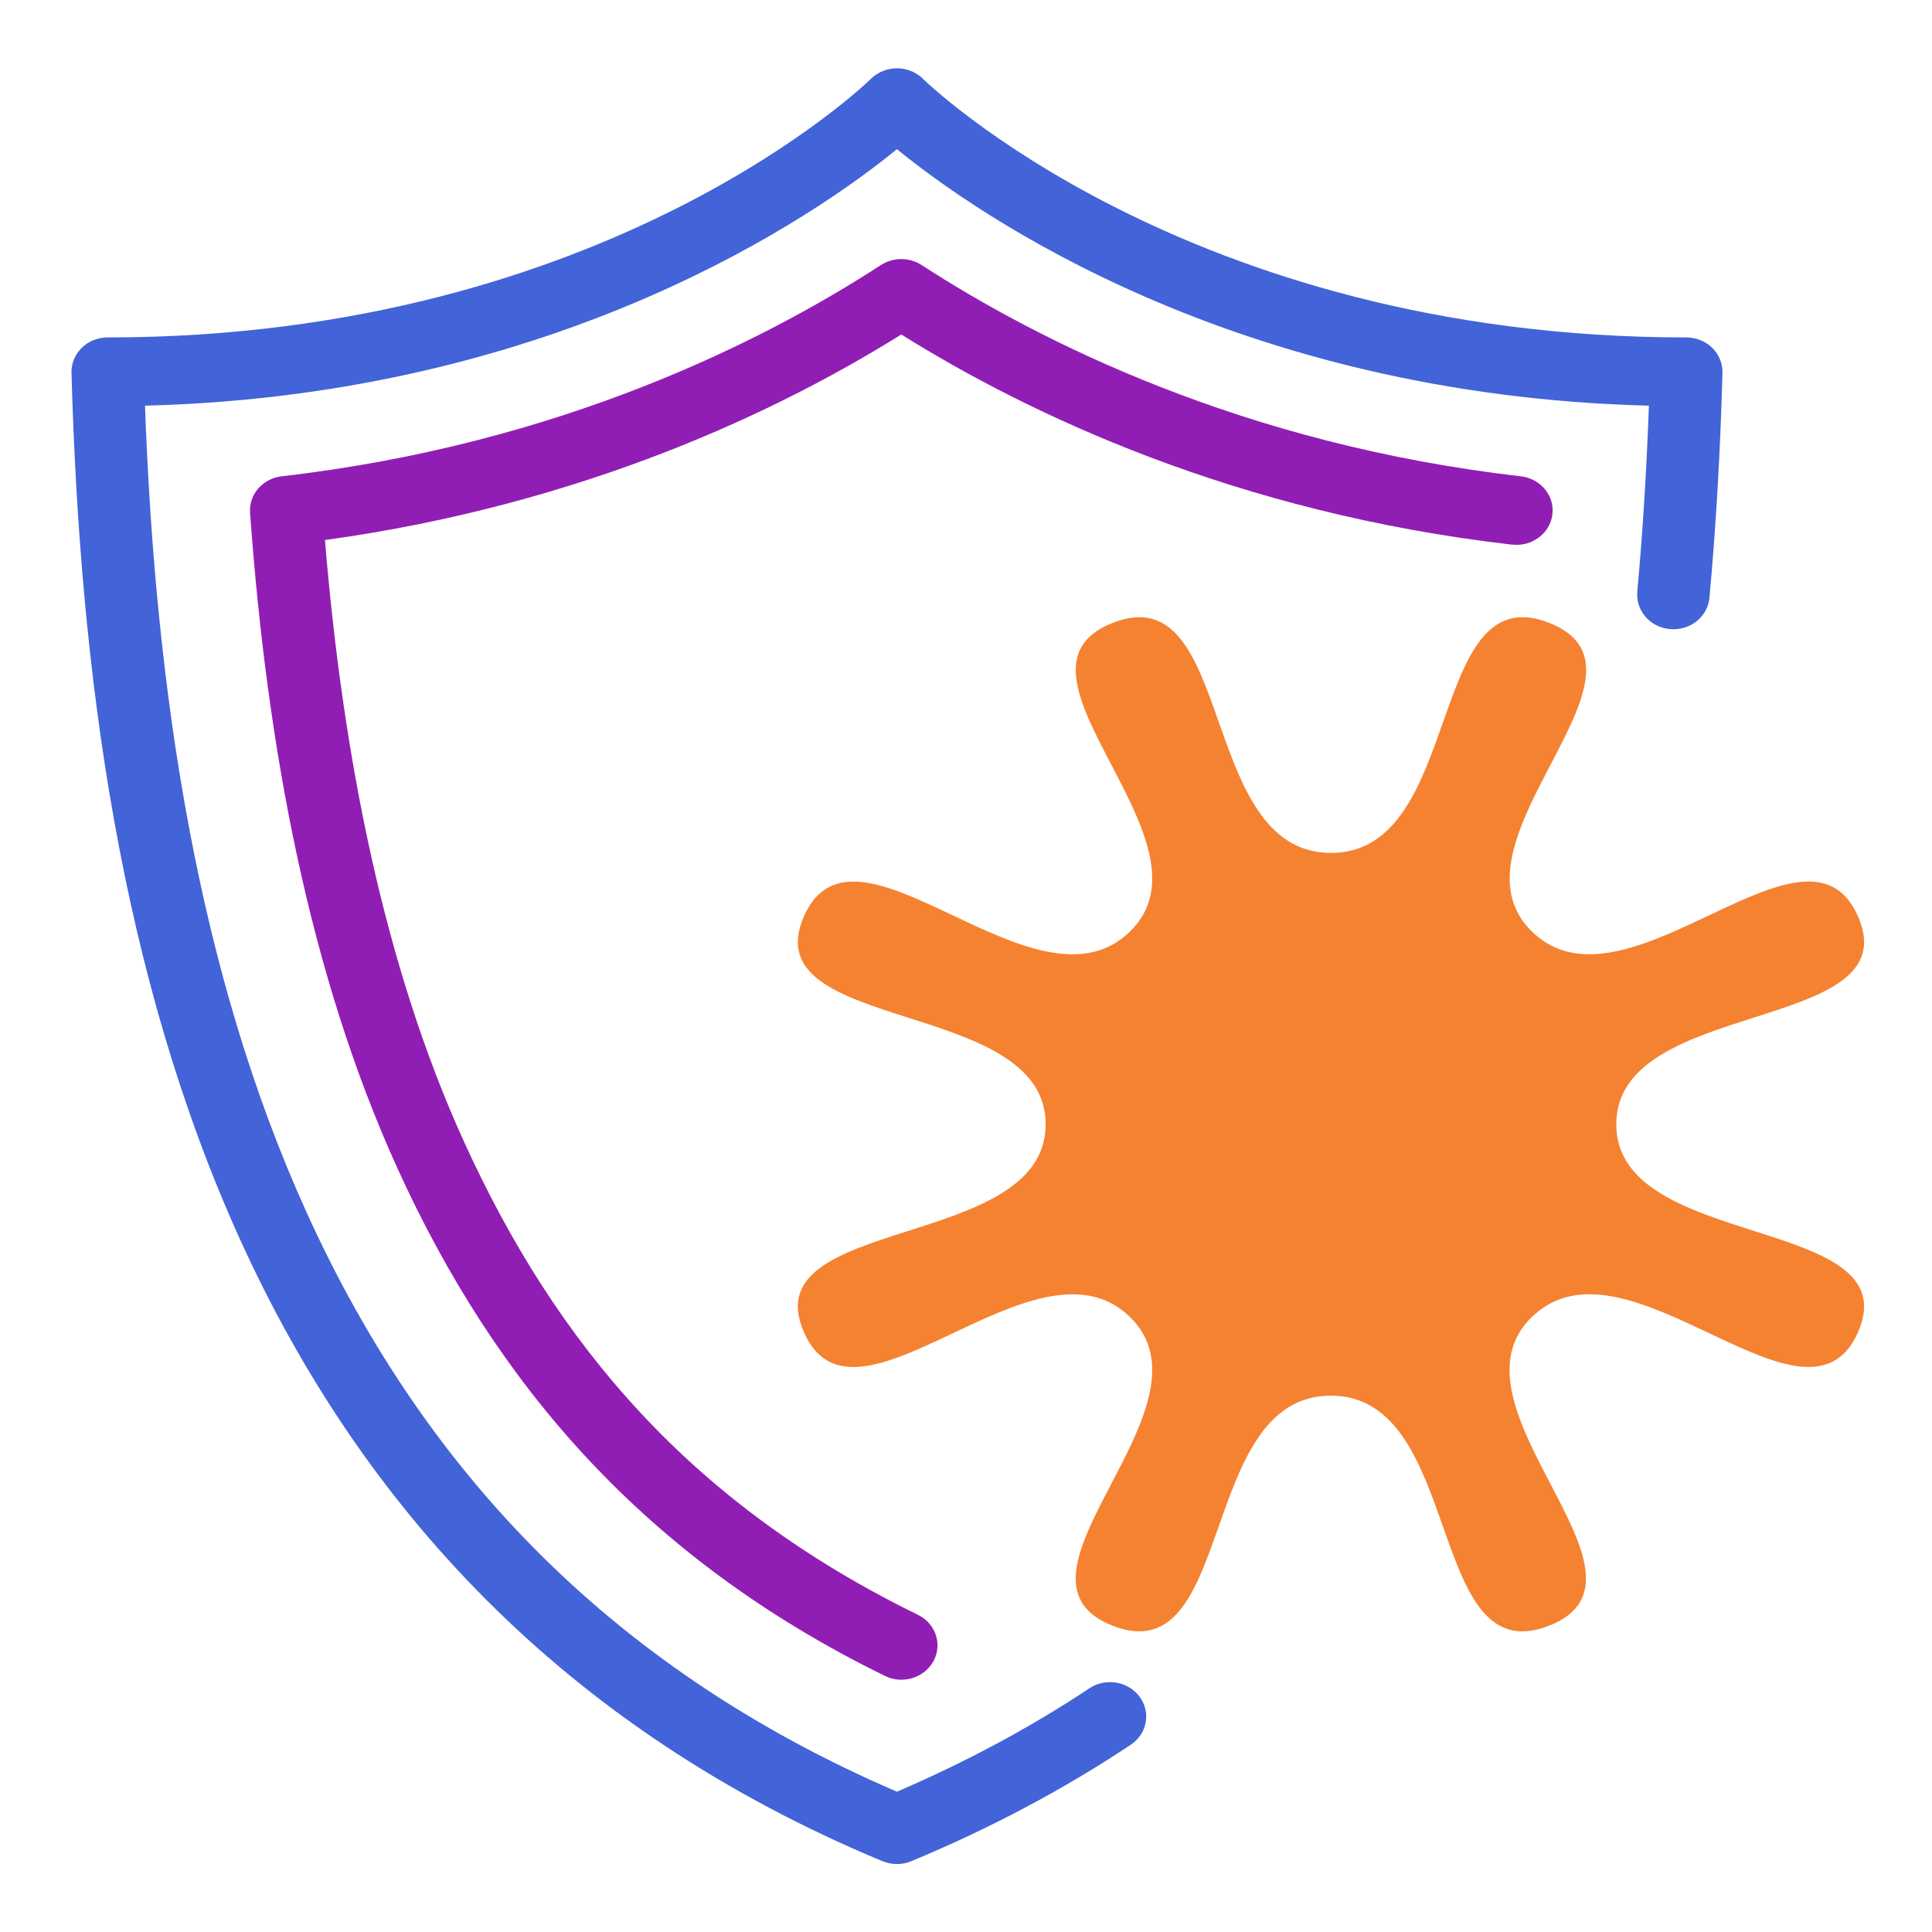
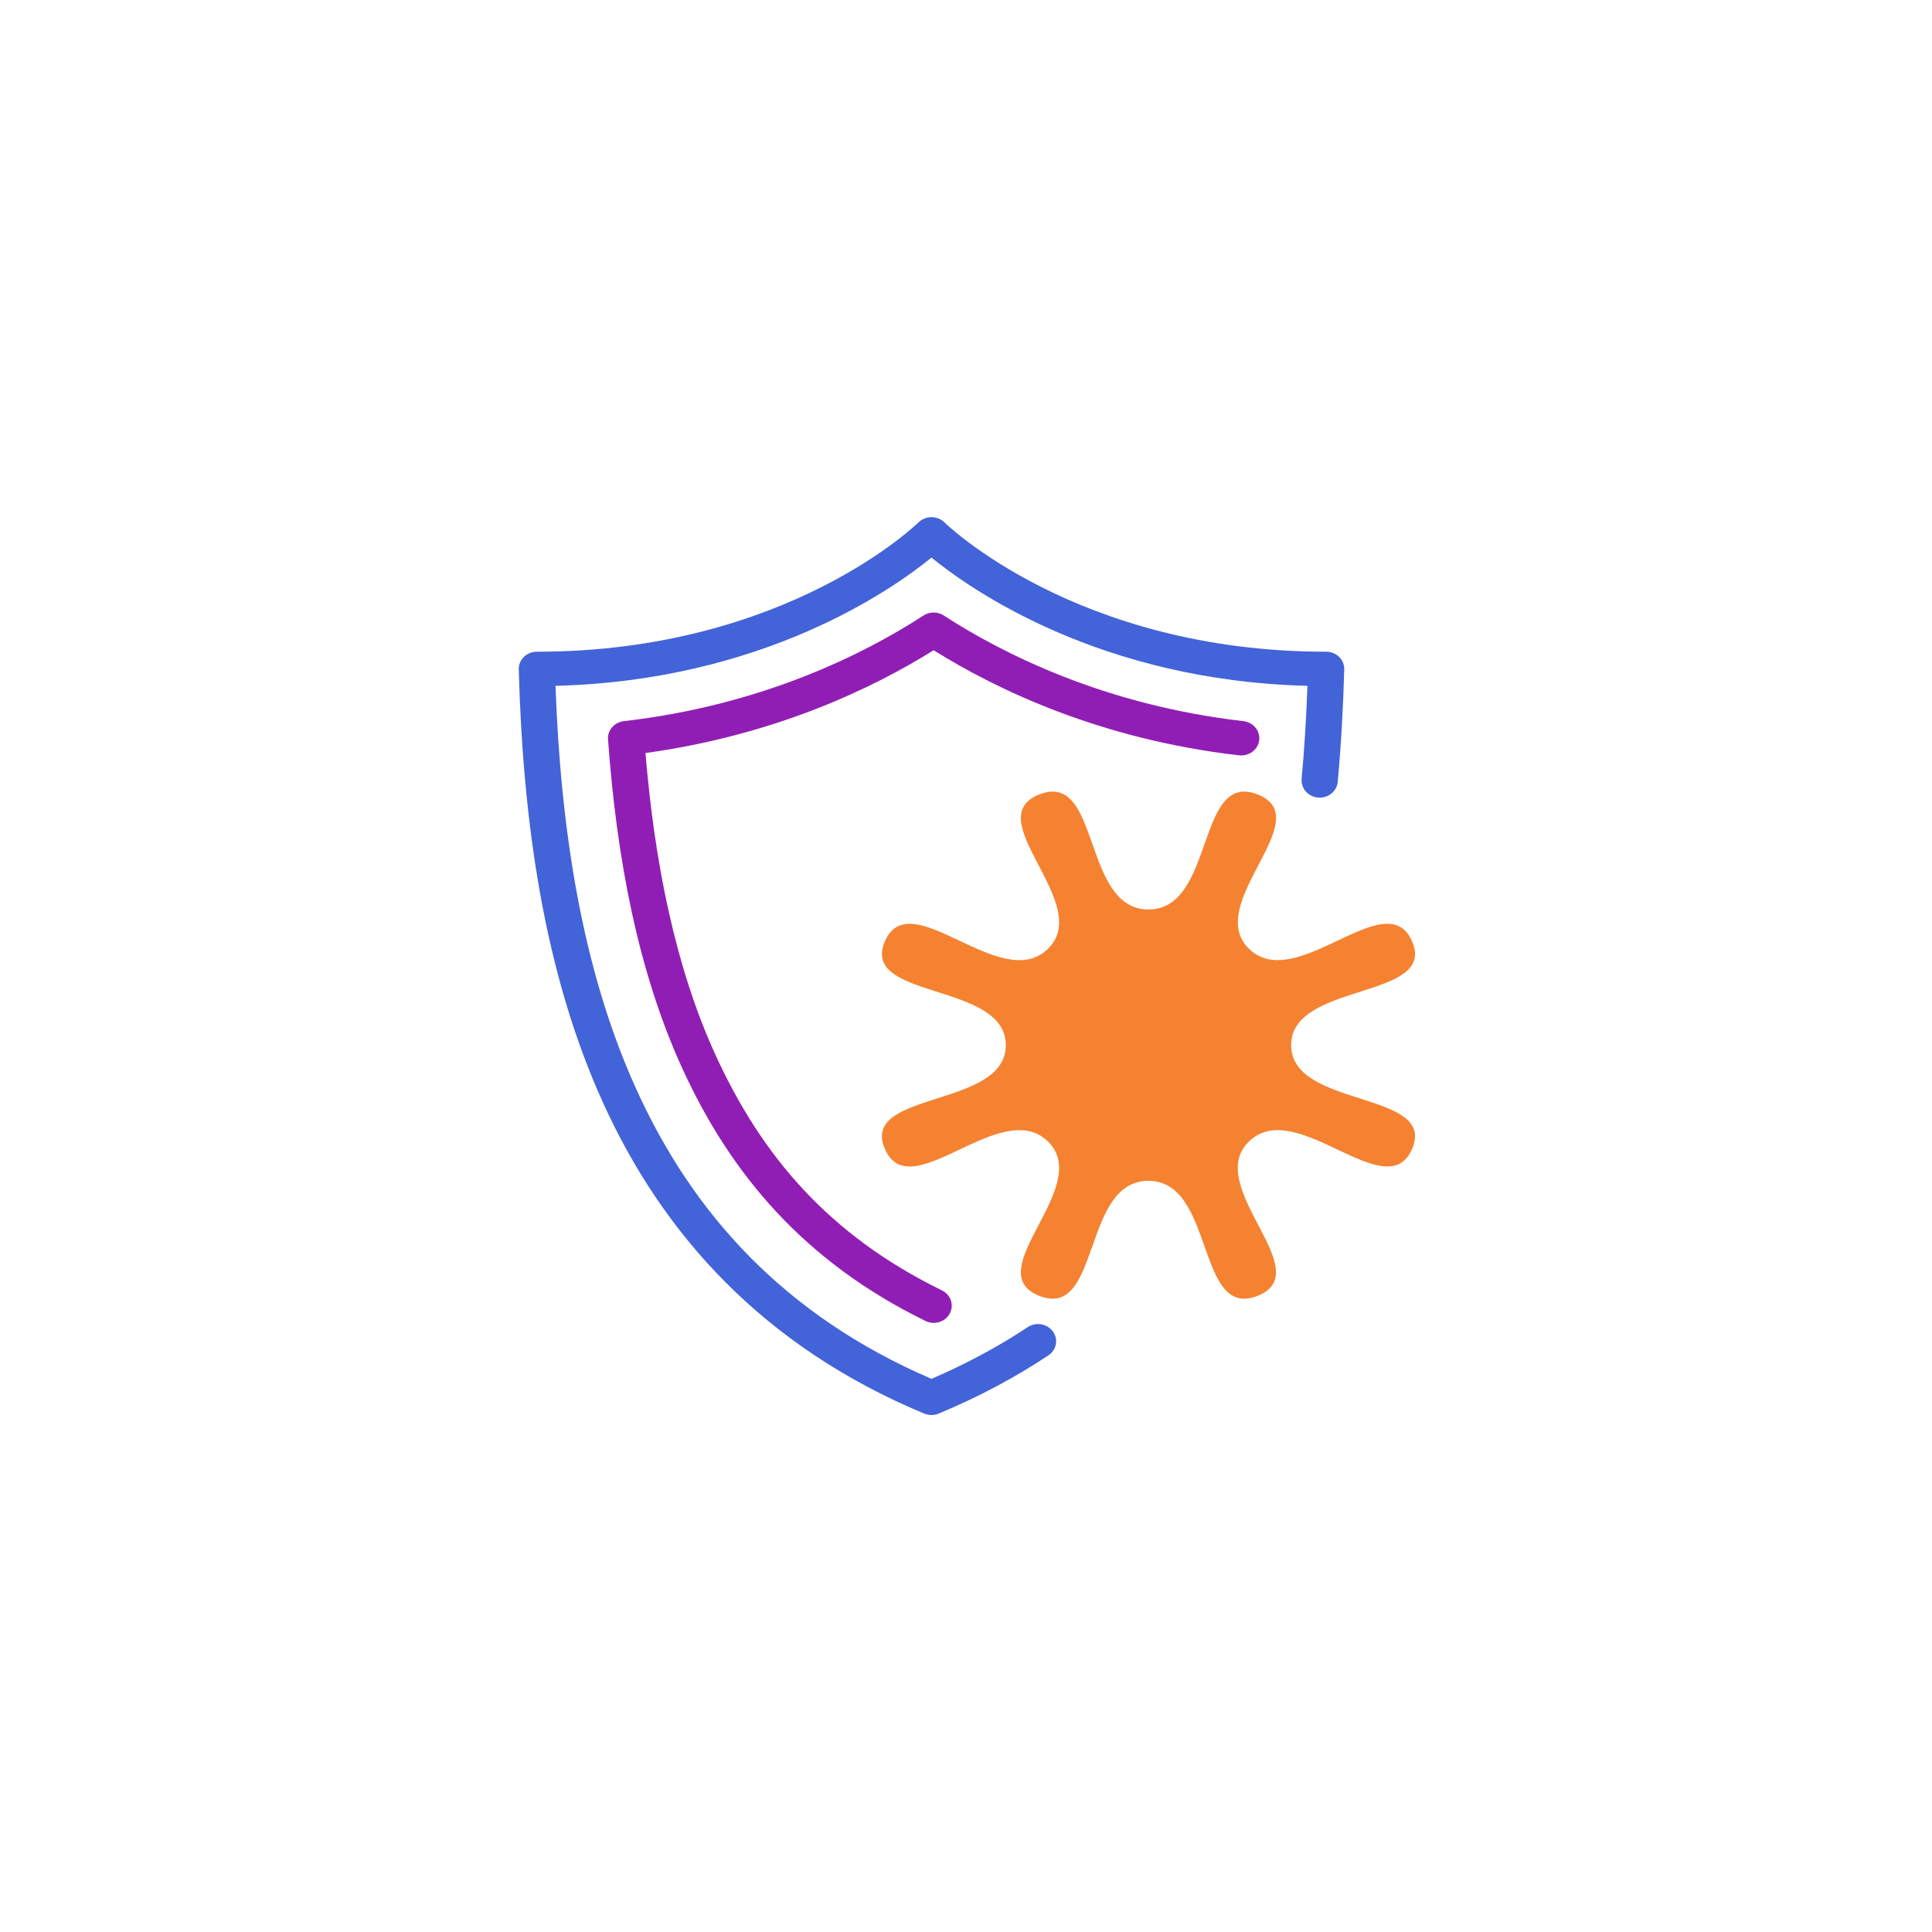
- <svg xmlns="http://www.w3.org/2000/svg" width="100" height="100" viewBox="0 0 100 100">
+ <svg xmlns="http://www.w3.org/2000/svg" width="200" height="200" viewBox="-50 -50 200 200">
  <path d="M46.879 19.238 c-0.199 0.043 -0.387 0.121 -0.555 0.234 c-4.914 3.359 -13.496 7.91 -25.133 9.316 c-0.801 0.098 -1.387 0.805 -1.328 1.609 c0.711 10.379 2.492 20.379 6.18 28.906 c4.094 9.469 10.32 17.18 20.449 22.391 l-0.004 0 c0.742 0.387 1.66 0.09 2.043 -0.652 c0.383 -0.746 0.09 -1.66 -0.656 -2.043 c-9.504 -4.887 -15.16 -11.895 -19.051 -20.895 c-3.32 -7.684 -5.059 -16.855 -5.82 -26.504 c10.895 -1.578 19.082 -5.723 24.176 -9.066 c5.316 3.492 14 7.863 25.625 9.27 l0 -0.004 c0.398 0.051 0.801 -0.063 1.117 -0.313 c0.316 -0.246 0.523 -0.609 0.57 -1.012 c0.051 -0.398 -0.063 -0.801 -0.313 -1.117 c-0.246 -0.316 -0.613 -0.52 -1.012 -0.57 c-11.637 -1.406 -20.215 -5.961 -25.133 -9.316 c-0.336 -0.23 -0.754 -0.316 -1.156 -0.234 z" transform="matrix(1.2339,0,0,1.1736,-11.5654,-9.1329)" fill="#911eb4" fill-opacity="1" fill-rule="nonzero" stroke="none" />
  <path d="M46.781 10.453 c-0.262 0.074 -0.5 0.215 -0.688 0.406 c0 0 -11.016 11.41 -32.023 11.41 c-0.41 0 -0.801 0.164 -1.086 0.457 c-0.285 0.297 -0.441 0.691 -0.43 1.102 c0.348 13.242 2.055 26.621 7.082 38.25 c5.027 11.625 13.445 21.488 26.938 27.395 l0 -0.004 c0.387 0.172 0.828 0.172 1.215 0 c3.375 -1.477 6.434 -3.199 9.199 -5.133 c0.688 -0.48 0.855 -1.426 0.375 -2.113 c-0.48 -0.688 -1.426 -0.855 -2.113 -0.375 c-2.43 1.699 -5.121 3.223 -8.07 4.559 c-12.418 -5.621 -20.051 -14.641 -24.758 -25.535 c-4.602 -10.641 -6.352 -23.074 -6.785 -35.594 c17.398 -0.465 28.25 -8.488 31.543 -11.312 c3.293 2.824 14.145 10.852 31.543 11.312 c-0.094 2.746 -0.25 5.492 -0.488 8.211 l0.004 0 c-0.035 0.402 0.09 0.801 0.348 1.109 c0.258 0.309 0.629 0.5 1.031 0.535 c0.836 0.074 1.57 -0.543 1.644 -1.379 c0.289 -3.297 0.461 -6.617 0.547 -9.926 c0.008 -0.41 -0.145 -0.805 -0.43 -1.102 c-0.285 -0.293 -0.68 -0.457 -1.09 -0.457 c-21.008 0 -32.023 -11.41 -32.023 -11.41 l0.004 0 c-0.387 -0.395 -0.957 -0.551 -1.488 -0.406 z" transform="matrix(1.2339,0,0,1.1736,-11.7895,-8.6692)" fill="#4363d8" fill-opacity="1" fill-rule="nonzero" stroke="none" />
  <path d="M73.547 65.039 c-3.961 3.961 5.875 11.504 0.695 13.648 c-5.176 2.144 -3.555 -10.145 -9.16 -10.145 c-5.602 0 -3.98 12.289 -9.156 10.145 c-5.176 -2.144 4.66 -9.688 0.699 -13.648 c-3.961 -3.961 -11.504 5.875 -13.648 0.695 c-2.145 -5.176 10.145 -3.555 10.145 -9.16 c0 -5.602 -12.289 -3.98 -10.145 -9.16 c2.145 -5.176 9.688 4.66 13.648 0.695 c3.961 -3.961 -5.875 -11.504 -0.695 -13.648 c5.176 -2.145 3.555 10.145 9.16 10.145 c5.602 0 3.981 -12.289 9.16 -10.145 c5.176 2.145 -4.66 9.688 -0.695 13.648 c3.961 3.961 11.504 -5.875 13.648 -0.695 c2.144 5.176 -10.145 3.555 -10.145 9.16 c0 5.602 12.289 3.98 10.145 9.16 c-2.144 5.176 -9.688 -4.66 -13.648 -0.695 z" transform="matrix(1.2339,0,0,1.1736,-11.4238,-8.2024)" fill="#f58231" fill-opacity="1" fill-rule="nonzero" stroke="none" />
</svg>
